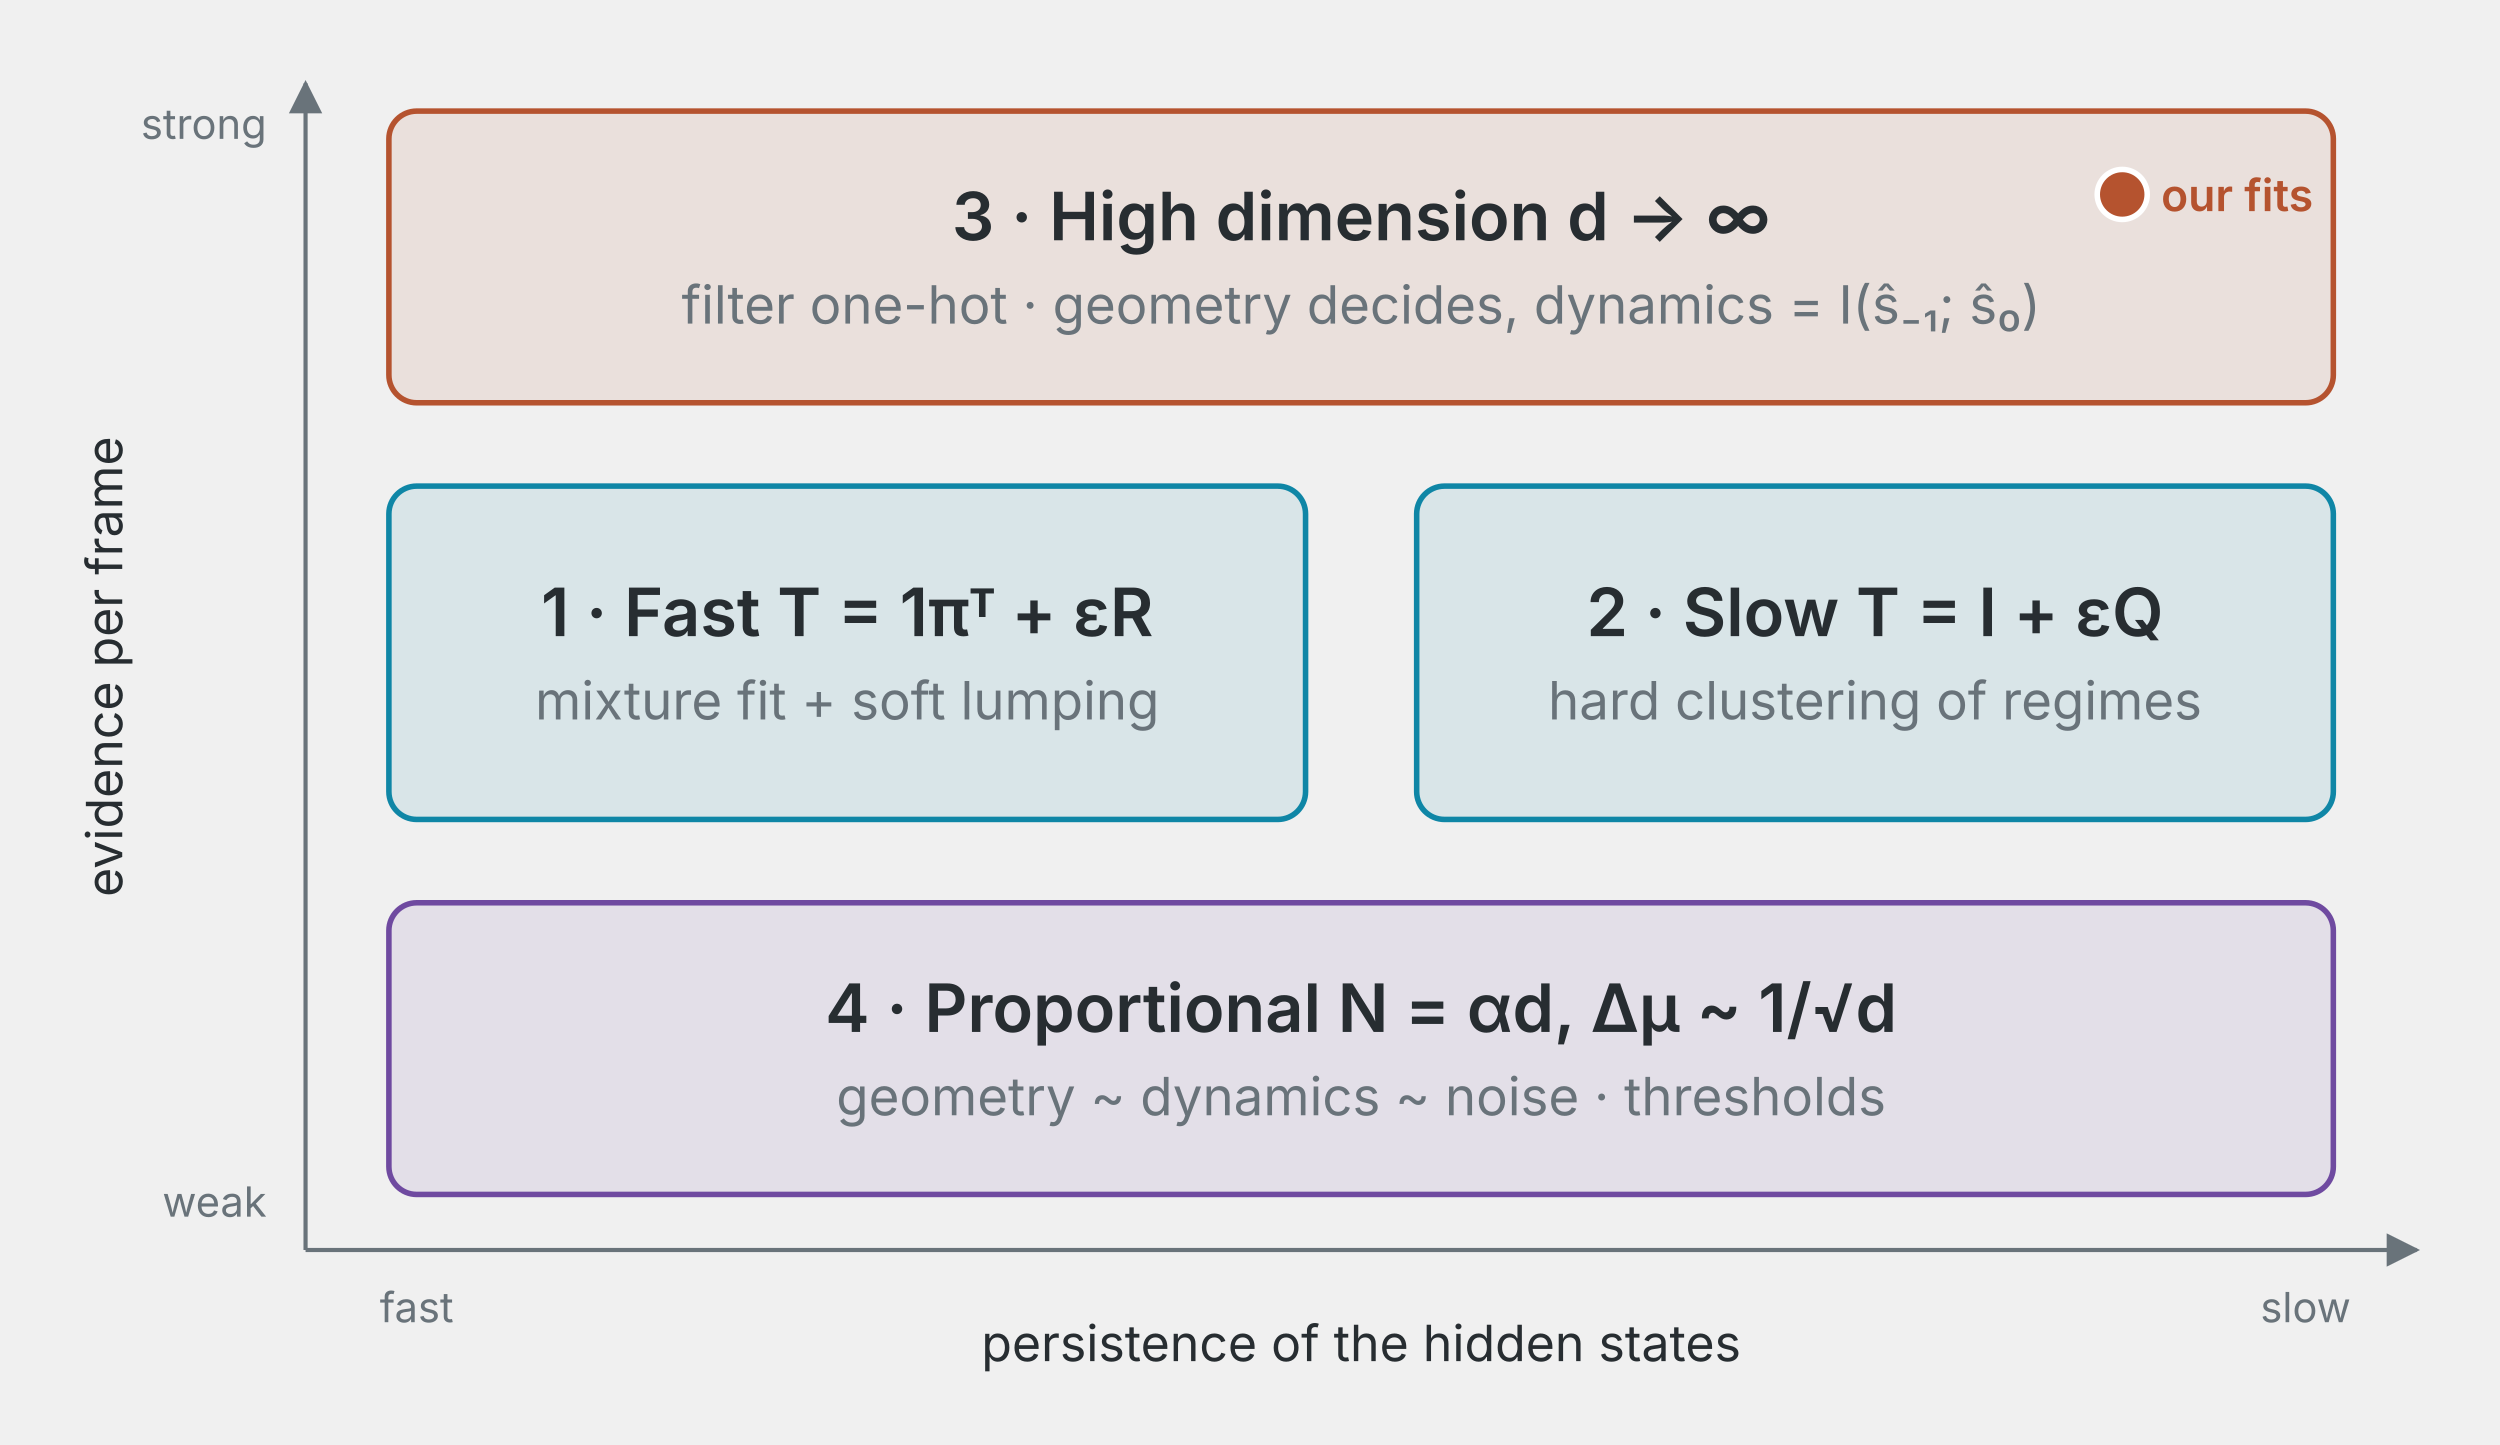
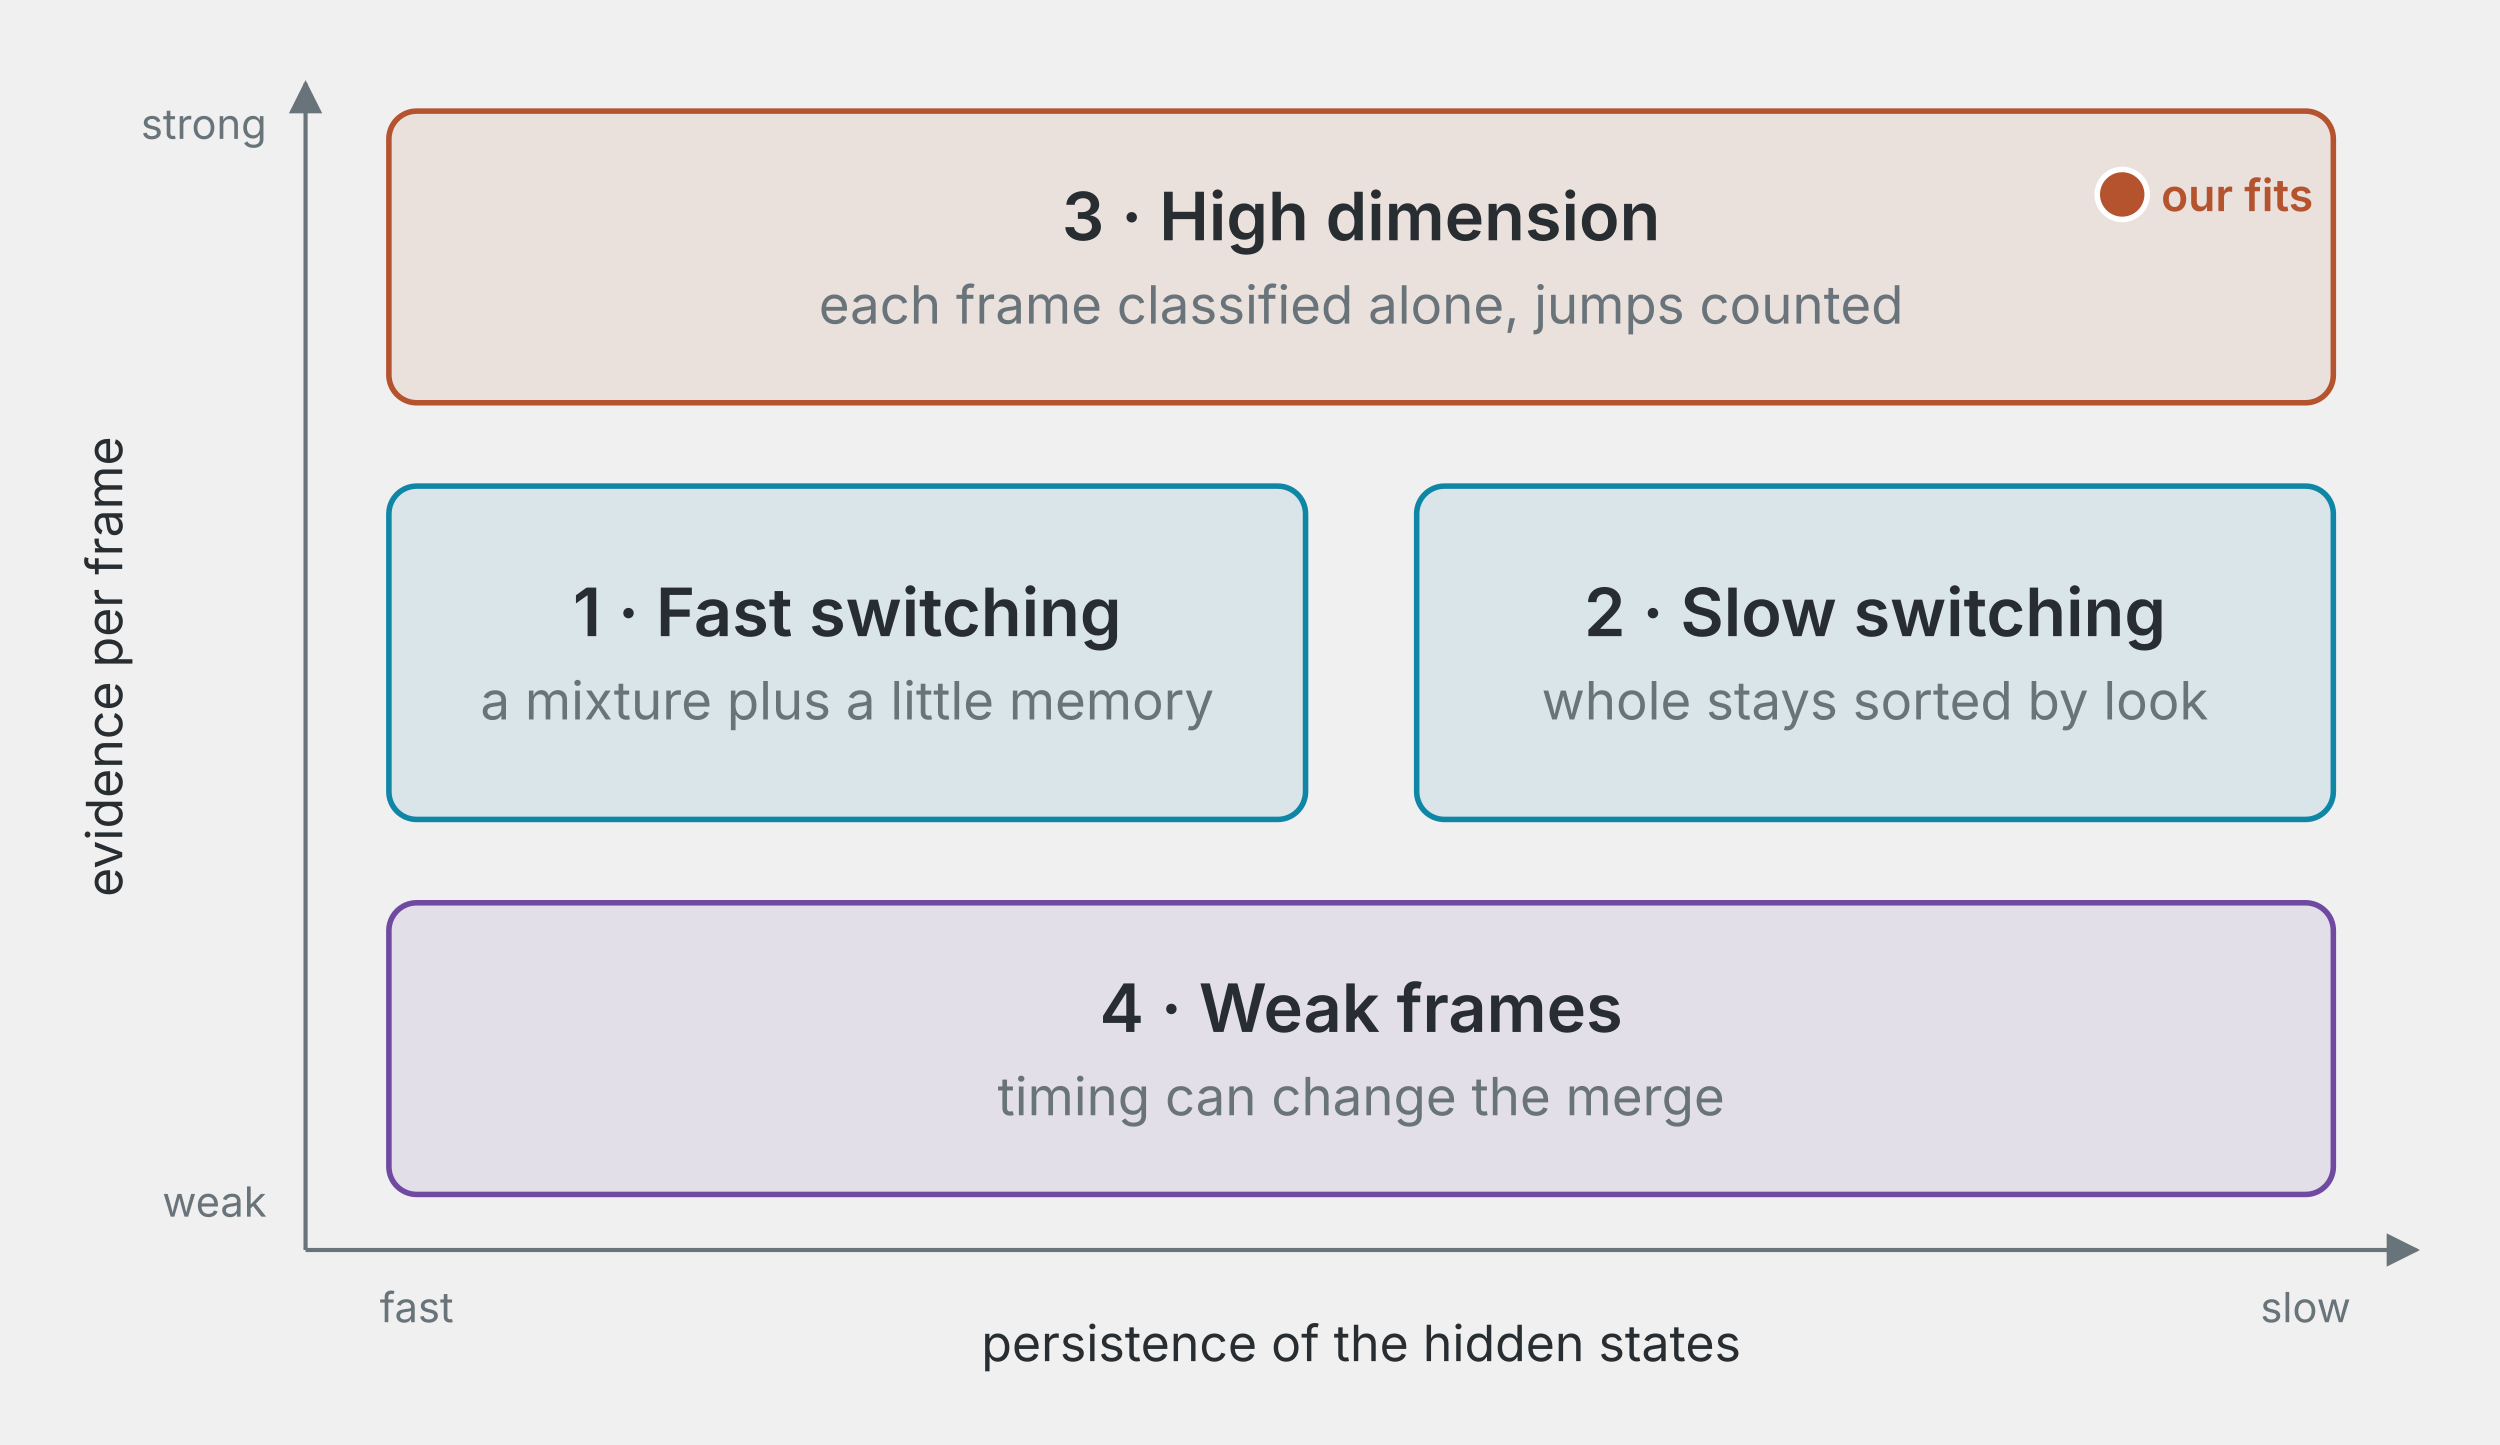
<svg xmlns="http://www.w3.org/2000/svg" viewBox="0 0 900 520" width="900" height="520" role="img" aria-label="Map of the four limits">
  <defs>
    <marker id="ar" viewBox="0 0 10 10" refX="9" refY="5" markerWidth="8" markerHeight="8" orient="auto">
      <path d="M0,0 L10,5 L0,10 z" fill="#69737a" />
    </marker>
  </defs>
  <line x1="110" y1="450" x2="870" y2="450" stroke="#69737a" stroke-width="1.5" marker-end="url(#ar)" />
  <line x1="110" y1="450" x2="110" y2="30" stroke="#69737a" stroke-width="1.5" marker-end="url(#ar)" />
  <text x="490.0" y="490" font-size="18" text-anchor="middle" fill="#272d31" font-weight="400" font-family="Inter, Century Gothic, sans-serif">persistence of the hidden states</text>
  <text x="150" y="476" font-size="15" text-anchor="middle" fill="#69737a" font-weight="400" font-family="Inter, Century Gothic, sans-serif">fast</text>
  <text x="830" y="476" font-size="15" text-anchor="middle" fill="#69737a" font-weight="400" font-family="Inter, Century Gothic, sans-serif">slow</text>
  <text x="44" y="240.0" font-size="18" text-anchor="middle" fill="#272d31" font-family="Inter, Century Gothic, sans-serif" transform="rotate(-90 44 240.0)">evidence per frame</text>
  <text x="96" y="438" font-size="15" text-anchor="end" fill="#69737a" font-weight="400" font-family="Inter, Century Gothic, sans-serif">weak</text>
  <text x="96" y="50" font-size="15" text-anchor="end" fill="#69737a" font-weight="400" font-family="Inter, Century Gothic, sans-serif">strong</text>
  <rect x="140" y="40" width="700" height="105" rx="10" fill="#b5532f" fill-opacity="0.10" stroke="#b5532f" stroke-width="2" />
-   <text x="490.0" y="86.5" font-size="24" text-anchor="middle" fill="#272d31" font-weight="600" font-family="Inter, Century Gothic, sans-serif">3 · High dimension  d → ∞</text>
-   <text x="490.0" y="116.5" font-size="19" text-anchor="middle" fill="#69737a" font-weight="400" font-family="Inter, Century Gothic, sans-serif">filter one-hot · geometry decides, dynamics = I(ŝ₋₁; ŝ₀)</text>
+   <text x="490.0" y="86.5" font-size="24" text-anchor="middle" fill="#272d31" font-weight="600" font-family="Inter, Century Gothic, sans-serif">3 · High dimension</text>
+   <text x="490.0" y="116.5" font-size="19" text-anchor="middle" fill="#69737a" font-weight="400" font-family="Inter, Century Gothic, sans-serif">each frame classified alone, jumps counted</text>
  <rect x="140" y="175" width="330" height="120" rx="10" fill="#0f86a6" fill-opacity="0.10" stroke="#0f86a6" stroke-width="2" />
-   <text x="305.0" y="229.0" font-size="24" text-anchor="middle" fill="#272d31" font-weight="600" font-family="Inter, Century Gothic, sans-serif">1 · Fast  T = 1πᵀ + εR</text>
-   <text x="305.0" y="259.0" font-size="19" text-anchor="middle" fill="#69737a" font-weight="400" font-family="Inter, Century Gothic, sans-serif">mixture fit + soft lumping</text>
+   <text x="305.0" y="229.0" font-size="24" text-anchor="middle" fill="#272d31" font-weight="600" font-family="Inter, Century Gothic, sans-serif">1 · Fast switching</text>
+   <text x="305.0" y="259.0" font-size="19" text-anchor="middle" fill="#69737a" font-weight="400" font-family="Inter, Century Gothic, sans-serif">a mixture plus a little memory</text>
  <rect x="510" y="175" width="330" height="120" rx="10" fill="#0f86a6" fill-opacity="0.10" stroke="#0f86a6" stroke-width="2" />
-   <text x="675.0" y="229.0" font-size="24" text-anchor="middle" fill="#272d31" font-weight="600" font-family="Inter, Century Gothic, sans-serif">2 · Slow  T = I + εQ</text>
-   <text x="675.0" y="259.0" font-size="19" text-anchor="middle" fill="#69737a" font-weight="400" font-family="Inter, Century Gothic, sans-serif">hard clustering of regimes</text>
+   <text x="675.0" y="229.0" font-size="24" text-anchor="middle" fill="#272d31" font-weight="600" font-family="Inter, Century Gothic, sans-serif">2 · Slow switching</text>
+   <text x="675.0" y="259.0" font-size="19" text-anchor="middle" fill="#69737a" font-weight="400" font-family="Inter, Century Gothic, sans-serif">whole stays sorted by look</text>
  <rect x="140" y="325" width="700" height="105" rx="10" fill="#6f4aa0" fill-opacity="0.10" stroke="#6f4aa0" stroke-width="2" />
-   <text x="490.0" y="371.5" font-size="24" text-anchor="middle" fill="#272d31" font-weight="600" font-family="Inter, Century Gothic, sans-serif">4 · Proportional  N = αd, Δμ ~ 1/√d</text>
-   <text x="490.0" y="401.5" font-size="19" text-anchor="middle" fill="#69737a" font-weight="400" font-family="Inter, Century Gothic, sans-serif">geometry ~ dynamics ~ noise · thresholds</text>
+   <text x="490.0" y="371.5" font-size="24" text-anchor="middle" fill="#272d31" font-weight="600" font-family="Inter, Century Gothic, sans-serif">4 · Weak frames</text>
+   <text x="490.0" y="401.5" font-size="19" text-anchor="middle" fill="#69737a" font-weight="400" font-family="Inter, Century Gothic, sans-serif">timing can change the merge</text>
  <circle cx="764" cy="70" r="9" fill="#b5532f" stroke="#fff" stroke-width="2" />
  <text x="778" y="76" font-size="16" text-anchor="start" fill="#b5532f" font-weight="600" font-family="Inter, Century Gothic, sans-serif">our fits</text>
</svg>
